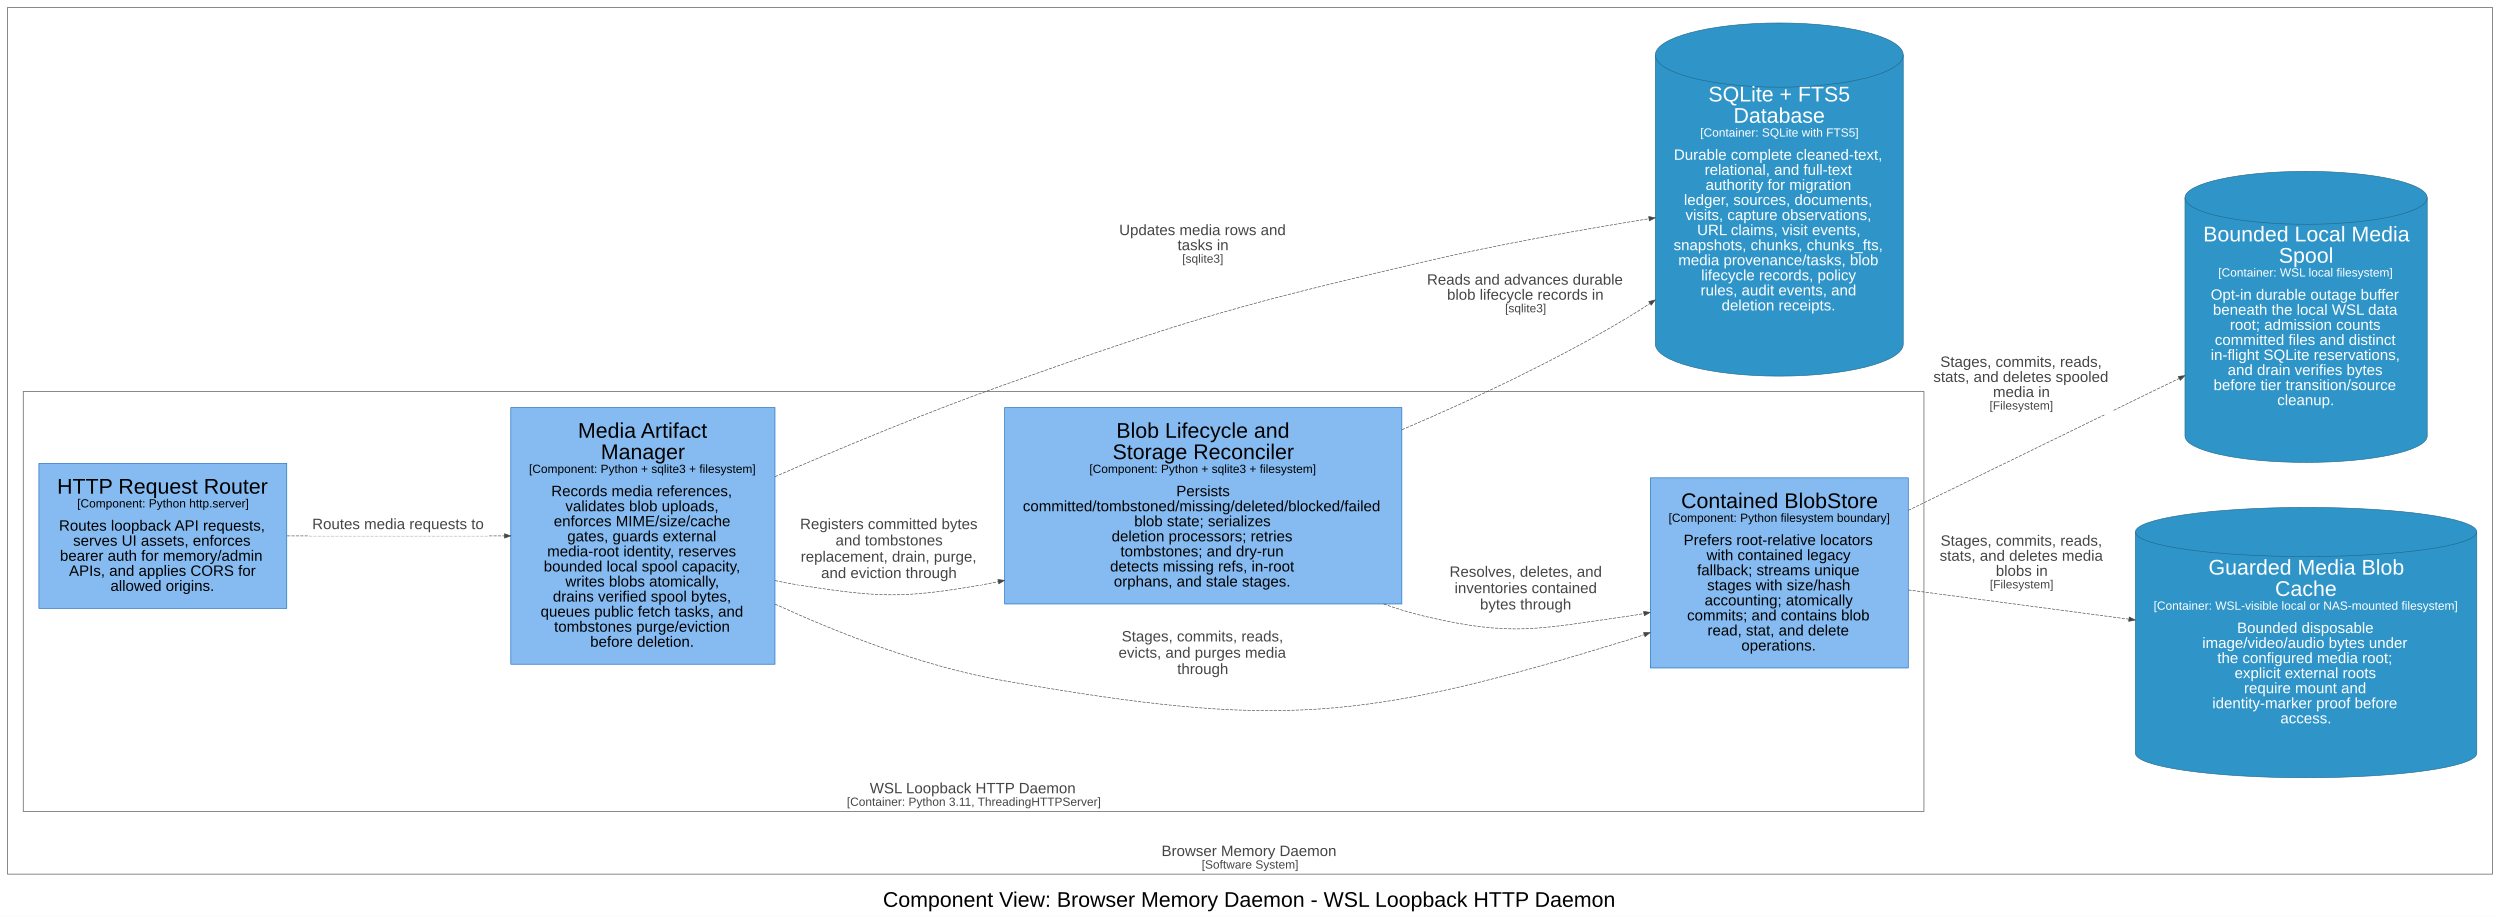
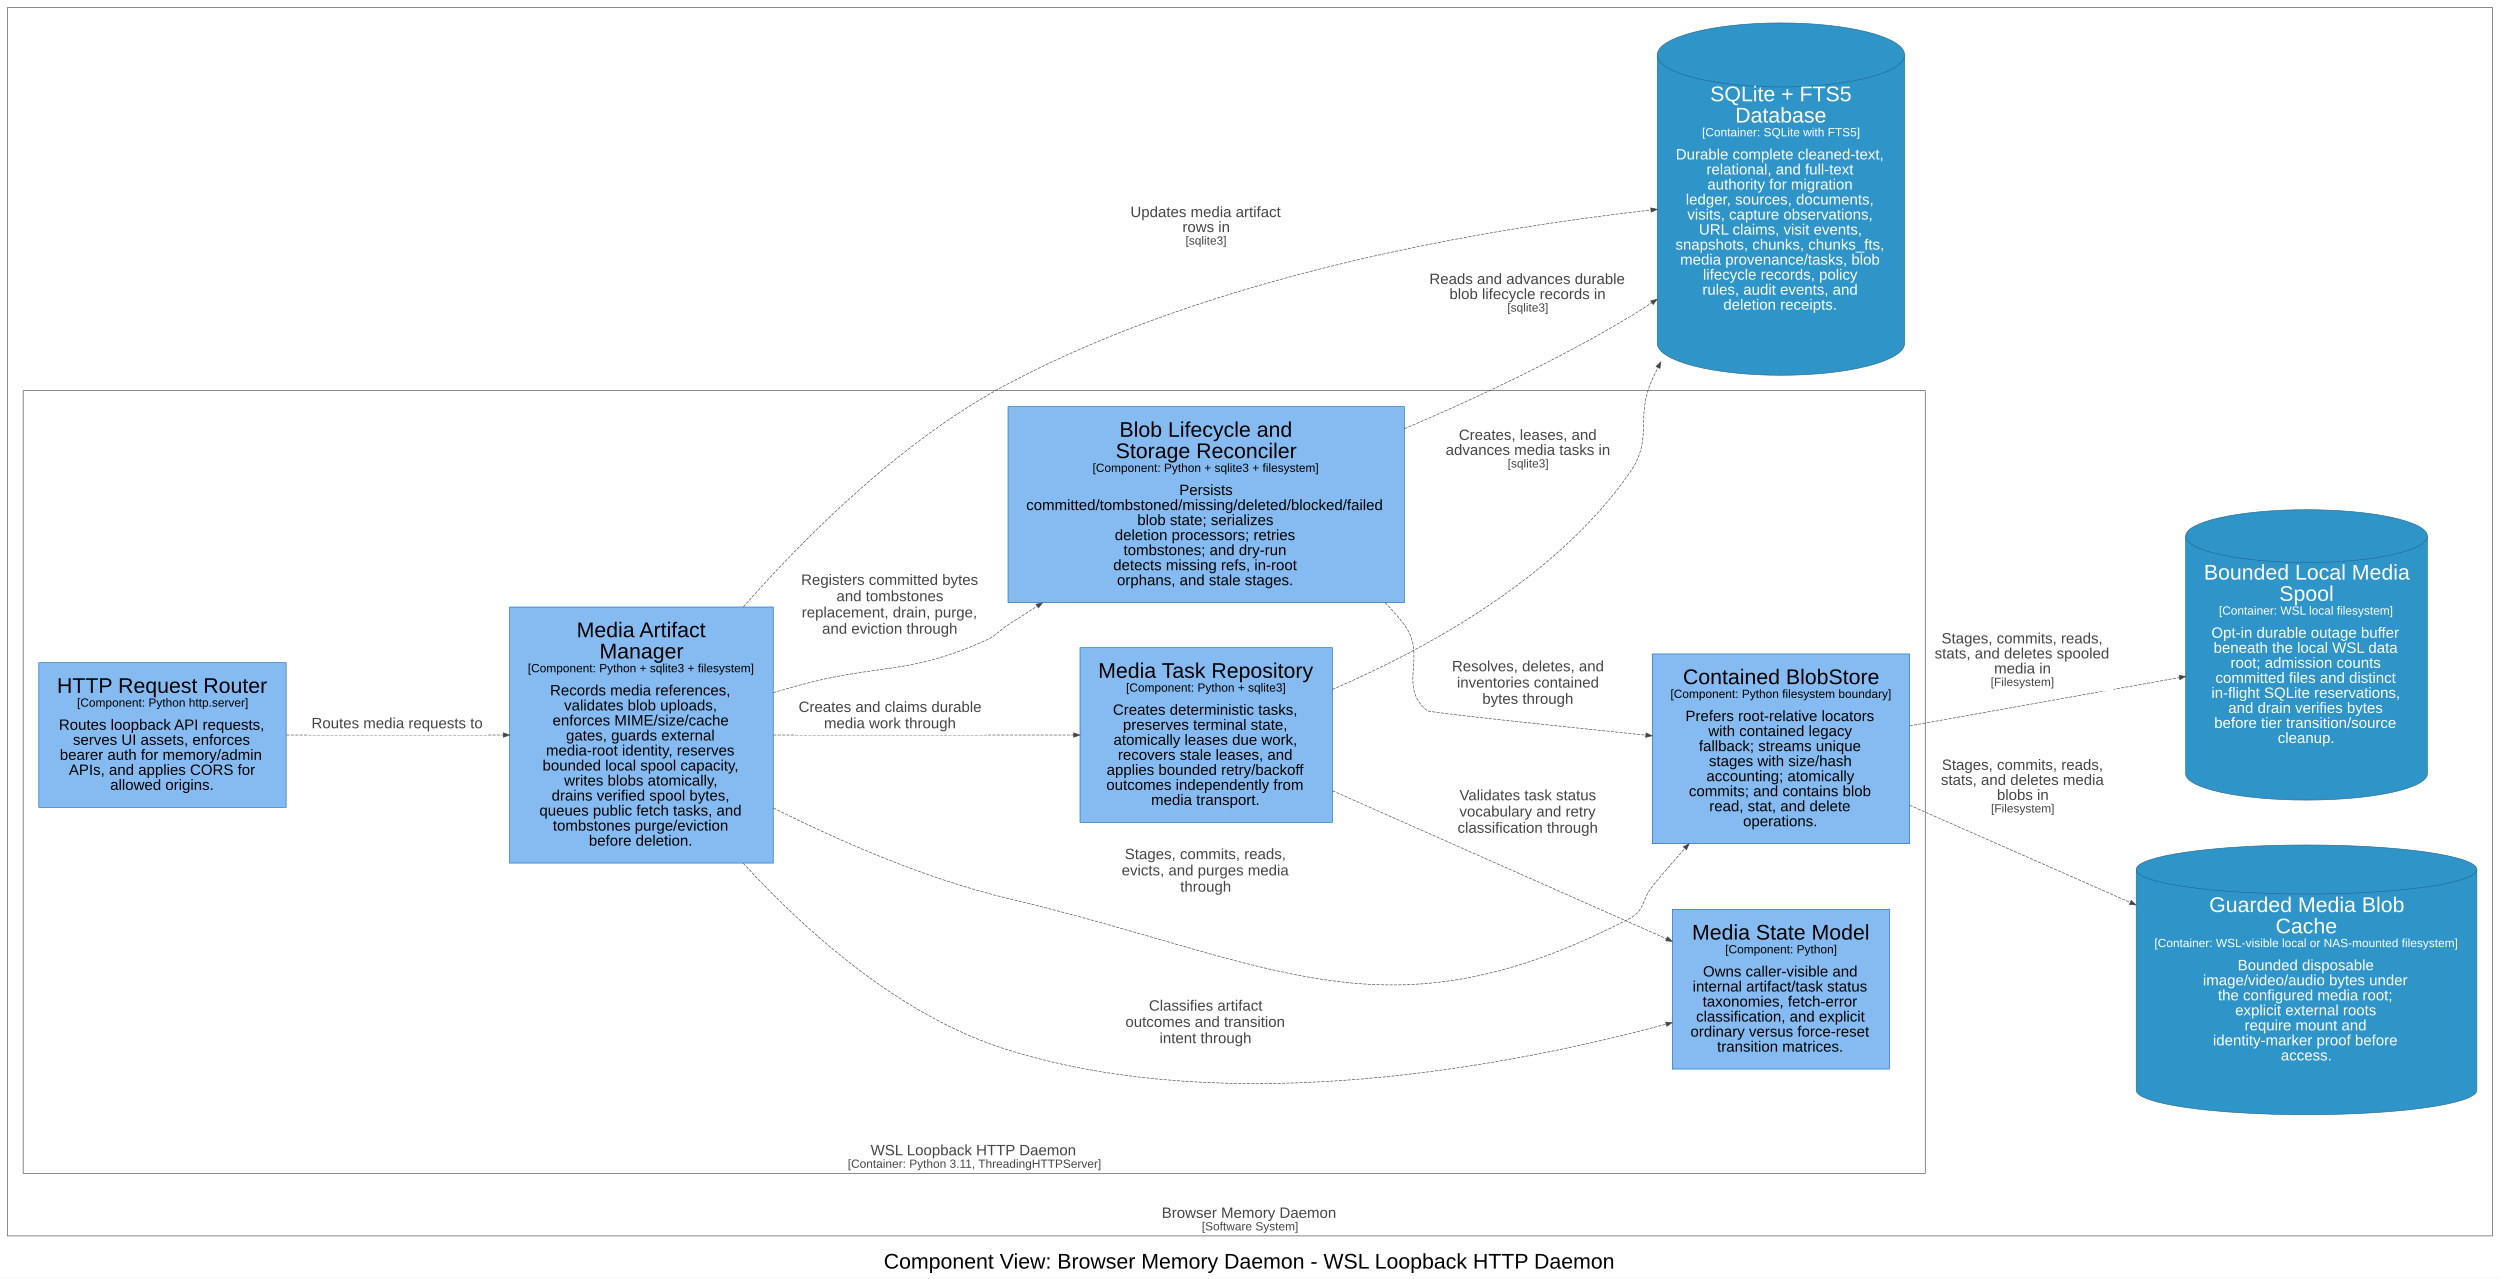
- <svg xmlns="http://www.w3.org/2000/svg" width="3984pt" height="1461pt" viewBox="0.00 0.00 3984.00 1461.00">
-   <g id="graph0" class="graph" transform="scale(1 1) rotate(0) translate(4 1457)">
-     <polygon fill="white" stroke="transparent" points="-4,4 -4,-1457 3980,-1457 3980,4 -4,4" />
-     <text text-anchor="start" x="1403" y="-11.8" font-family="Arial" font-size="34.00">Component View: Browser Memory Daemon - WSL Loopback HTTP Daemon</text>
+ <svg xmlns="http://www.w3.org/2000/svg" width="3993pt" height="2042pt" viewBox="0.00 0.00 3993.00 2042.00">
+   <g id="graph0" class="graph" transform="scale(1 1) rotate(0) translate(4 2038)">
+     <polygon fill="white" stroke="transparent" points="-4,4 -4,-2038 3989,-2038 3989,4 -4,4" />
+     <text text-anchor="start" x="1407.5" y="-11.8" font-family="Arial" font-size="34.00">Component View: Browser Memory Daemon - WSL Loopback HTTP Daemon</text>
    <g id="clust1" class="cluster">
-       <polygon fill="none" stroke="#444444" points="8,-64 8,-1445 3968,-1445 3968,-64 8,-64" />
-       <text text-anchor="start" x="1847" y="-92.8" font-family="Arial" font-size="24.00" fill="#444444">Browser Memory Daemon</text>
-       <text text-anchor="start" x="1911" y="-72.8" font-family="Arial" font-size="19.00" fill="#444444">[Software System]</text>
+       <polygon fill="none" stroke="#444444" points="8,-64 8,-2026 3977,-2026 3977,-64 8,-64" />
+       <text text-anchor="start" x="1851.5" y="-92.8" font-family="Arial" font-size="24.00" fill="#444444">Browser Memory Daemon</text>
+       <text text-anchor="start" x="1915.5" y="-72.8" font-family="Arial" font-size="19.00" fill="#444444">[Software System]</text>
    </g>
    <g id="clust2" class="cluster">
-       <polygon fill="none" stroke="#444444" points="33,-164 33,-833 3062,-833 3062,-164 33,-164" />
-       <text text-anchor="start" x="1382" y="-192.8" font-family="Arial" font-size="24.00" fill="#444444">WSL Loopback HTTP Daemon</text>
-       <text text-anchor="start" x="1345.5" y="-172.8" font-family="Arial" font-size="19.00" fill="#444444">[Container: Python 3.11, ThreadingHTTPServer]</text>
+       <polygon fill="none" stroke="#444444" points="33,-164 33,-1414 3071,-1414 3071,-164 33,-164" />
+       <text text-anchor="start" x="1386.5" y="-192.8" font-family="Arial" font-size="24.00" fill="#444444">WSL Loopback HTTP Daemon</text>
+       <text text-anchor="start" x="1350" y="-172.8" font-family="Arial" font-size="19.00" fill="#444444">[Container: Python 3.11, ThreadingHTTPServer]</text>
    </g>
    <g id="15" class="node">
-       <polygon fill="#85bbf0" stroke="#1168bd" points="453,-718.5 58,-718.5 58,-487.5 453,-487.5 453,-718.5" />
-       <text text-anchor="start" x="87" y="-670.3" font-family="Arial" font-size="34.00" fill="#000000">HTTP Request Router</text>
-       <text text-anchor="start" x="119" y="-648.3" font-family="Arial" font-size="19.00" fill="#000000">[Component: Python http.server]</text>
-       <text text-anchor="start" x="90" y="-611.3" font-family="Arial" font-size="24.00" fill="#000000">Routes loopback API requests,</text>
-       <text text-anchor="start" x="112.5" y="-587.3" font-family="Arial" font-size="24.00" fill="#000000">serves UI assets, enforces</text>
-       <text text-anchor="start" x="91.5" y="-563.3" font-family="Arial" font-size="24.00" fill="#000000">bearer auth for memory/admin</text>
-       <text text-anchor="start" x="106" y="-539.3" font-family="Arial" font-size="24.00" fill="#000000">APIs, and applies CORS for</text>
-       <text text-anchor="start" x="172" y="-515.3" font-family="Arial" font-size="24.00" fill="#000000">allowed origins.</text>
+       <polygon fill="#85bbf0" stroke="#1168bd" points="453,-979.5 58,-979.5 58,-748.5 453,-748.5 453,-979.5" />
+       <text text-anchor="start" x="87" y="-931.3" font-family="Arial" font-size="34.00" fill="#000000">HTTP Request Router</text>
+       <text text-anchor="start" x="119" y="-909.3" font-family="Arial" font-size="19.00" fill="#000000">[Component: Python http.server]</text>
+       <text text-anchor="start" x="90" y="-872.3" font-family="Arial" font-size="24.00" fill="#000000">Routes loopback API requests,</text>
+       <text text-anchor="start" x="112.5" y="-848.3" font-family="Arial" font-size="24.00" fill="#000000">serves UI assets, enforces</text>
+       <text text-anchor="start" x="91.5" y="-824.3" font-family="Arial" font-size="24.00" fill="#000000">bearer auth for memory/admin</text>
+       <text text-anchor="start" x="106" y="-800.3" font-family="Arial" font-size="24.00" fill="#000000">APIs, and applies CORS for</text>
+       <text text-anchor="start" x="172" y="-776.3" font-family="Arial" font-size="24.00" fill="#000000">allowed origins.</text>
    </g>
    <g id="21" class="node">
-       <polygon fill="#85bbf0" stroke="#1168bd" points="1231,-807.5 810,-807.5 810,-398.5 1231,-398.5 1231,-807.5" />
-       <text text-anchor="start" x="917" y="-759.3" font-family="Arial" font-size="34.00" fill="#000000">Media Artifact</text>
-       <text text-anchor="start" x="953.5" y="-725.3" font-family="Arial" font-size="34.00" fill="#000000">Manager</text>
-       <text text-anchor="start" x="839" y="-703.3" font-family="Arial" font-size="19.00" fill="#000000">[Component: Python + sqlite3 + filesystem]</text>
-       <text text-anchor="start" x="874.5" y="-666.3" font-family="Arial" font-size="24.00" fill="#000000">Records media references,</text>
-       <text text-anchor="start" x="897" y="-642.3" font-family="Arial" font-size="24.00" fill="#000000">validates blob uploads,</text>
-       <text text-anchor="start" x="878.5" y="-618.3" font-family="Arial" font-size="24.00" fill="#000000">enforces MIME/size/cache</text>
-       <text text-anchor="start" x="900" y="-594.3" font-family="Arial" font-size="24.00" fill="#000000">gates, guards external</text>
-       <text text-anchor="start" x="868" y="-570.3" font-family="Arial" font-size="24.00" fill="#000000">media-root identity, reserves</text>
-       <text text-anchor="start" x="862.5" y="-546.3" font-family="Arial" font-size="24.00" fill="#000000">bounded local spool capacity,</text>
-       <text text-anchor="start" x="897" y="-522.3" font-family="Arial" font-size="24.00" fill="#000000">writes blobs atomically,</text>
-       <text text-anchor="start" x="877" y="-498.3" font-family="Arial" font-size="24.00" fill="#000000">drains verified spool bytes,</text>
-       <text text-anchor="start" x="857.5" y="-474.3" font-family="Arial" font-size="24.00" fill="#000000">queues public fetch tasks, and</text>
-       <text text-anchor="start" x="879" y="-450.3" font-family="Arial" font-size="24.00" fill="#000000">tombstones purge/eviction</text>
-       <text text-anchor="start" x="936.5" y="-426.3" font-family="Arial" font-size="24.00" fill="#000000">before deletion.</text>
-     </g>
-     <g id="77" class="edge">
-       <path fill="none" stroke="#444444" stroke-dasharray="5,2" d="M453.49,-603C559.46,-603 690.46,-603 799.73,-603" />
-       <polygon fill="#444444" stroke="#444444" points="799.9,-606.5 809.9,-603 799.9,-599.5 799.9,-606.5" />
-       <polygon fill="white" stroke="transparent" points="489,-603 489,-637 774,-637 774,-603 489,-603" />
-       <text text-anchor="start" x="493.5" y="-613.8" font-family="Arial" font-size="24.00" fill="#444444">Routes media requests to</text>
+       <polygon fill="#85bbf0" stroke="#1168bd" points="1231,-1068.5 810,-1068.5 810,-659.5 1231,-659.5 1231,-1068.5" />
+       <text text-anchor="start" x="917" y="-1020.3" font-family="Arial" font-size="34.00" fill="#000000">Media Artifact</text>
+       <text text-anchor="start" x="953.5" y="-986.3" font-family="Arial" font-size="34.00" fill="#000000">Manager</text>
+       <text text-anchor="start" x="839" y="-964.3" font-family="Arial" font-size="19.00" fill="#000000">[Component: Python + sqlite3 + filesystem]</text>
+       <text text-anchor="start" x="874.5" y="-927.3" font-family="Arial" font-size="24.00" fill="#000000">Records media references,</text>
+       <text text-anchor="start" x="897" y="-903.3" font-family="Arial" font-size="24.00" fill="#000000">validates blob uploads,</text>
+       <text text-anchor="start" x="878.5" y="-879.3" font-family="Arial" font-size="24.00" fill="#000000">enforces MIME/size/cache</text>
+       <text text-anchor="start" x="900" y="-855.3" font-family="Arial" font-size="24.00" fill="#000000">gates, guards external</text>
+       <text text-anchor="start" x="868" y="-831.3" font-family="Arial" font-size="24.00" fill="#000000">media-root identity, reserves</text>
+       <text text-anchor="start" x="862.5" y="-807.3" font-family="Arial" font-size="24.00" fill="#000000">bounded local spool capacity,</text>
+       <text text-anchor="start" x="897" y="-783.3" font-family="Arial" font-size="24.00" fill="#000000">writes blobs atomically,</text>
+       <text text-anchor="start" x="877" y="-759.3" font-family="Arial" font-size="24.00" fill="#000000">drains verified spool bytes,</text>
+       <text text-anchor="start" x="857.5" y="-735.3" font-family="Arial" font-size="24.00" fill="#000000">queues public fetch tasks, and</text>
+       <text text-anchor="start" x="879" y="-711.3" font-family="Arial" font-size="24.00" fill="#000000">tombstones purge/eviction</text>
+       <text text-anchor="start" x="936.5" y="-687.3" font-family="Arial" font-size="24.00" fill="#000000">before deletion.</text>
+     </g>
+     <g id="82" class="edge">
+       <path fill="none" stroke="#444444" stroke-dasharray="5,2" d="M453.49,-864C559.46,-864 690.46,-864 799.73,-864" />
+       <polygon fill="#444444" stroke="#444444" points="799.9,-867.5 809.9,-864 799.9,-860.5 799.9,-867.5" />
+       <polygon fill="white" stroke="transparent" points="489,-864 489,-898 774,-898 774,-864 489,-864" />
+       <text text-anchor="start" x="493.5" y="-874.8" font-family="Arial" font-size="24.00" fill="#444444">Routes media requests to</text>
    </g>
    <g id="22" class="node">
-       <polygon fill="#85bbf0" stroke="#1168bd" points="3037,-695.5 2626,-695.5 2626,-392.5 3037,-392.5 3037,-695.5" />
-       <text text-anchor="start" x="2675" y="-647.3" font-family="Arial" font-size="34.00" fill="#000000">Contained BlobStore</text>
-       <text text-anchor="start" x="2655" y="-625.3" font-family="Arial" font-size="19.00" fill="#000000">[Component: Python filesystem boundary]</text>
-       <text text-anchor="start" x="2679" y="-588.3" font-family="Arial" font-size="24.00" fill="#000000">Prefers root-relative locators</text>
-       <text text-anchor="start" x="2715.5" y="-564.3" font-family="Arial" font-size="24.00" fill="#000000">with contained legacy</text>
-       <text text-anchor="start" x="2700.5" y="-540.3" font-family="Arial" font-size="24.00" fill="#000000">fallback; streams unique</text>
-       <text text-anchor="start" x="2716.5" y="-516.3" font-family="Arial" font-size="24.00" fill="#000000">stages with size/hash</text>
-       <text text-anchor="start" x="2712.5" y="-492.3" font-family="Arial" font-size="24.00" fill="#000000">accounting; atomically</text>
-       <text text-anchor="start" x="2684.5" y="-468.3" font-family="Arial" font-size="24.00" fill="#000000">commits; and contains blob</text>
-       <text text-anchor="start" x="2717" y="-444.3" font-family="Arial" font-size="24.00" fill="#000000">read, stat, and delete</text>
-       <text text-anchor="start" x="2771" y="-420.3" font-family="Arial" font-size="24.00" fill="#000000">operations.</text>
-     </g>
-     <g id="86" class="edge">
-       <path fill="none" stroke="#444444" stroke-dasharray="5,2" d="M1231.12,-494.29C1337.57,-445.53 1470.8,-394.06 1597,-372 2032.67,-295.85 2167.3,-306.88 2590,-437 2598.66,-439.67 2607.42,-442.56 2616.22,-445.63" />
-       <polygon fill="#444444" stroke="#444444" points="2615.18,-448.98 2625.77,-449.03 2617.52,-442.38 2615.18,-448.98" />
-       <polygon fill="white" stroke="transparent" points="1774.5,-372 1774.5,-458 2052.5,-458 2052.5,-372 1774.5,-372" />
-       <text text-anchor="start" x="1783.5" y="-434.8" font-family="Arial" font-size="24.00" fill="#444444">Stages, commits, reads,</text>
-       <text text-anchor="start" x="1778.5" y="-408.8" font-family="Arial" font-size="24.00" fill="#444444">evicts, and purges media</text>
-       <text text-anchor="start" x="1872" y="-382.8" font-family="Arial" font-size="24.00" fill="#444444">through</text>
+       <polygon fill="#85bbf0" stroke="#1168bd" points="3014,-585.5 2667,-585.5 2667,-330.5 3014,-330.5 3014,-585.5" />
+       <text text-anchor="start" x="2698.5" y="-537.3" font-family="Arial" font-size="34.00" fill="#000000">Media State Model</text>
+       <text text-anchor="start" x="2751.5" y="-515.3" font-family="Arial" font-size="19.00" fill="#000000">[Component: Python]</text>
+       <text text-anchor="start" x="2716" y="-478.3" font-family="Arial" font-size="24.00" fill="#000000">Owns caller-visible and</text>
+       <text text-anchor="start" x="2699.5" y="-454.3" font-family="Arial" font-size="24.00" fill="#000000">internal artifact/task status</text>
+       <text text-anchor="start" x="2715.5" y="-430.3" font-family="Arial" font-size="24.00" fill="#000000">taxonomies, fetch-error</text>
+       <text text-anchor="start" x="2705" y="-406.3" font-family="Arial" font-size="24.00" fill="#000000">classification, and explicit</text>
+       <text text-anchor="start" x="2696" y="-382.3" font-family="Arial" font-size="24.00" fill="#000000">ordinary versus force-reset</text>
+       <text text-anchor="start" x="2738.5" y="-358.3" font-family="Arial" font-size="24.00" fill="#000000">transition matrices.</text>
+     </g>
+     <g id="90" class="edge">
+       <path fill="none" stroke="#444444" stroke-dasharray="5,2" d="M1183.07,-659.2C1288.81,-544 1438.19,-413.11 1606,-361 1966.1,-249.18 2412.29,-336.31 2657.23,-402.13" />
+       <polygon fill="#444444" stroke="#444444" points="2656.37,-405.52 2666.93,-404.75 2658.19,-398.76 2656.37,-405.52" />
+       <polygon fill="white" stroke="transparent" points="1789.5,-361 1789.5,-447 2055.5,-447 2055.5,-361 1789.5,-361" />
+       <text text-anchor="start" x="1831" y="-423.8" font-family="Arial" font-size="24.00" fill="#444444">Classifies artifact</text>
+       <text text-anchor="start" x="1793.5" y="-397.8" font-family="Arial" font-size="24.00" fill="#444444">outcomes and transition</text>
+       <text text-anchor="start" x="1848" y="-371.8" font-family="Arial" font-size="24.00" fill="#444444">intent through</text>
    </g>
    <g id="23" class="node">
-       <polygon fill="#85bbf0" stroke="#1168bd" points="2230,-807.5 1597,-807.5 1597,-494.5 2230,-494.5 2230,-807.5" />
-       <text text-anchor="start" x="1775" y="-759.3" font-family="Arial" font-size="34.00" fill="#000000">Blob Lifecycle and</text>
-       <text text-anchor="start" x="1769" y="-725.3" font-family="Arial" font-size="34.00" fill="#000000">Storage Reconciler</text>
-       <text text-anchor="start" x="1732" y="-703.3" font-family="Arial" font-size="19.00" fill="#000000">[Component: Python + sqlite3 + filesystem]</text>
-       <text text-anchor="start" x="1870.5" y="-666.3" font-family="Arial" font-size="24.00" fill="#000000">Persists</text>
-       <text text-anchor="start" x="1626" y="-642.3" font-family="Arial" font-size="24.00" fill="#000000">committed/tombstoned/missing/deleted/blocked/failed</text>
-       <text text-anchor="start" x="1803.5" y="-618.3" font-family="Arial" font-size="24.00" fill="#000000">blob state; serializes</text>
-       <text text-anchor="start" x="1767.5" y="-594.3" font-family="Arial" font-size="24.00" fill="#000000">deletion processors; retries</text>
-       <text text-anchor="start" x="1781.5" y="-570.3" font-family="Arial" font-size="24.00" fill="#000000">tombstones; and dry-run</text>
-       <text text-anchor="start" x="1765" y="-546.3" font-family="Arial" font-size="24.00" fill="#000000">detects missing refs, in-root</text>
-       <text text-anchor="start" x="1771" y="-522.3" font-family="Arial" font-size="24.00" fill="#000000">orphans, and stale stages.</text>
-     </g>
-     <g id="87" class="edge">
-       <path fill="none" stroke="#444444" stroke-dasharray="5,2" d="M1231.08,-531.79C1243.15,-529.13 1255.18,-526.83 1267,-525 1396.12,-504.98 1432.26,-502.62 1561,-525 1569.58,-526.49 1578.24,-528.18 1586.93,-530.02" />
-       <polygon fill="#444444" stroke="#444444" points="1586.23,-533.46 1596.75,-532.18 1587.73,-526.62 1586.23,-533.46" />
-       <polygon fill="white" stroke="transparent" points="1267,-525 1267,-637 1561,-637 1561,-525 1267,-525" />
-       <text text-anchor="start" x="1271" y="-613.8" font-family="Arial" font-size="24.00" fill="#444444">Registers committed bytes</text>
-       <text text-anchor="start" x="1327.5" y="-587.8" font-family="Arial" font-size="24.00" fill="#444444">and tombstones</text>
-       <text text-anchor="start" x="1272" y="-561.8" font-family="Arial" font-size="24.00" fill="#444444">replacement, drain, purge,</text>
-       <text text-anchor="start" x="1304.5" y="-535.8" font-family="Arial" font-size="24.00" fill="#444444">and eviction through</text>
-     </g>
-     <g id="31" class="node">
-       <path fill="#2f95c8" stroke="#20688c" d="M3029,-1369.22C3029,-1397.44 2940.48,-1420.38 2831.5,-1420.38 2722.52,-1420.38 2634,-1397.44 2634,-1369.22 2634,-1369.22 2634,-908.78 2634,-908.78 2634,-880.56 2722.52,-857.62 2831.5,-857.62 2940.48,-857.62 3029,-880.56 3029,-908.78 3029,-908.78 3029,-1369.22 3029,-1369.22" />
-       <path fill="none" stroke="#20688c" d="M3029,-1369.22C3029,-1340.99 2940.48,-1318.06 2831.5,-1318.06 2722.52,-1318.06 2634,-1340.99 2634,-1369.22" />
-       <text text-anchor="start" x="2718.5" y="-1295.3" font-family="Arial" font-size="34.00" fill="#ffffff">SQLite + FTS5</text>
-       <text text-anchor="start" x="2758.5" y="-1261.3" font-family="Arial" font-size="34.00" fill="#ffffff">Database</text>
-       <text text-anchor="start" x="2705.5" y="-1239.3" font-family="Arial" font-size="19.00" fill="#ffffff">[Container: SQLite with FTS5]</text>
-       <text text-anchor="start" x="2663.5" y="-1202.3" font-family="Arial" font-size="24.00" fill="#ffffff">Durable complete cleaned-text,</text>
-       <text text-anchor="start" x="2712.5" y="-1178.3" font-family="Arial" font-size="24.00" fill="#ffffff">relational, and full-text</text>
-       <text text-anchor="start" x="2714" y="-1154.3" font-family="Arial" font-size="24.00" fill="#ffffff">authority for migration</text>
-       <text text-anchor="start" x="2679.5" y="-1130.3" font-family="Arial" font-size="24.00" fill="#ffffff">ledger, sources, documents,</text>
-       <text text-anchor="start" x="2682" y="-1106.3" font-family="Arial" font-size="24.00" fill="#ffffff">visits, capture observations,</text>
-       <text text-anchor="start" x="2700.5" y="-1082.3" font-family="Arial" font-size="24.00" fill="#ffffff">URL claims, visit events,</text>
-       <text text-anchor="start" x="2663" y="-1058.3" font-family="Arial" font-size="24.00" fill="#ffffff">snapshots, chunks, chunks_fts,</text>
-       <text text-anchor="start" x="2670.5" y="-1034.3" font-family="Arial" font-size="24.00" fill="#ffffff">media provenance/tasks, blob</text>
-       <text text-anchor="start" x="2707" y="-1010.3" font-family="Arial" font-size="24.00" fill="#ffffff">lifecycle records, policy</text>
-       <text text-anchor="start" x="2706" y="-986.3" font-family="Arial" font-size="24.00" fill="#ffffff">rules, audit events, and</text>
-       <text text-anchor="start" x="2739.5" y="-962.3" font-family="Arial" font-size="24.00" fill="#ffffff">deletion receipts.</text>
-     </g>
-     <g id="85" class="edge">
-       <path fill="none" stroke="#444444" stroke-dasharray="5,2" d="M1231.12,-697.41C1339.26,-744.42 1473.98,-800.37 1597,-844 1889.01,-947.56 1964.28,-969.58 2266,-1040 2383.57,-1067.44 2516.5,-1091.11 2623.83,-1108.42" />
-       <polygon fill="#444444" stroke="#444444" points="2623.37,-1111.89 2633.8,-1110.02 2624.48,-1104.98 2623.37,-1111.89" />
-       <polygon fill="white" stroke="transparent" points="1775.5,-1030 1775.5,-1105 2051.5,-1105 2051.5,-1030 1775.5,-1030" />
-       <text text-anchor="start" x="1779.5" y="-1082.3" font-family="Arial" font-size="24.00" fill="#444444">Updates media rows and</text>
-       <text text-anchor="start" x="1872.5" y="-1058.3" font-family="Arial" font-size="24.00" fill="#444444">tasks in</text>
-       <text text-anchor="start" x="1880" y="-1038.3" font-family="Arial" font-size="19.00" fill="#444444">[sqlite3]</text>
+       <polygon fill="#85bbf0" stroke="#1168bd" points="2124,-1003.5 1721,-1003.5 1721,-724.5 2124,-724.5 2124,-1003.5" />
+       <text text-anchor="start" x="1750" y="-955.3" font-family="Arial" font-size="34.00" fill="#000000">Media Task Repository</text>
+       <text text-anchor="start" x="1794.5" y="-933.3" font-family="Arial" font-size="19.00" fill="#000000">[Component: Python + sqlite3]</text>
+       <text text-anchor="start" x="1773.5" y="-896.3" font-family="Arial" font-size="24.00" fill="#000000">Creates deterministic tasks,</text>
+       <text text-anchor="start" x="1789.5" y="-872.3" font-family="Arial" font-size="24.00" fill="#000000">preserves terminal state,</text>
+       <text text-anchor="start" x="1774.5" y="-848.3" font-family="Arial" font-size="24.00" fill="#000000">atomically leases due work,</text>
+       <text text-anchor="start" x="1781.5" y="-824.3" font-family="Arial" font-size="24.00" fill="#000000">recovers stale leases, and</text>
+       <text text-anchor="start" x="1763.5" y="-800.3" font-family="Arial" font-size="24.00" fill="#000000">applies bounded retry/backoff</text>
+       <text text-anchor="start" x="1763" y="-776.3" font-family="Arial" font-size="24.00" fill="#000000">outcomes independently from</text>
+       <text text-anchor="start" x="1834.5" y="-752.3" font-family="Arial" font-size="24.00" fill="#000000">media transport.</text>
+     </g>
+     <g id="91" class="edge">
+       <path fill="none" stroke="#444444" stroke-dasharray="5,2" d="M1231.09,-864C1375.27,-864 1566.05,-864 1710.52,-864" />
+       <polygon fill="#444444" stroke="#444444" points="1710.84,-867.5 1720.84,-864 1710.84,-860.5 1710.84,-867.5" />
+       <polygon fill="white" stroke="transparent" points="1267,-864 1267,-924 1570,-924 1570,-864 1267,-864" />
+       <text text-anchor="start" x="1271.5" y="-900.8" font-family="Arial" font-size="24.00" fill="#444444">Creates and claims durable</text>
+       <text text-anchor="start" x="1312" y="-874.8" font-family="Arial" font-size="24.00" fill="#444444">media work through</text>
+     </g>
+     <g id="24" class="node">
+       <polygon fill="#85bbf0" stroke="#1168bd" points="3046,-993.5 2635,-993.5 2635,-690.5 3046,-690.5 3046,-993.5" />
+       <text text-anchor="start" x="2684" y="-945.3" font-family="Arial" font-size="34.00" fill="#000000">Contained BlobStore</text>
+       <text text-anchor="start" x="2664" y="-923.3" font-family="Arial" font-size="19.00" fill="#000000">[Component: Python filesystem boundary]</text>
+       <text text-anchor="start" x="2688" y="-886.3" font-family="Arial" font-size="24.00" fill="#000000">Prefers root-relative locators</text>
+       <text text-anchor="start" x="2724.5" y="-862.3" font-family="Arial" font-size="24.00" fill="#000000">with contained legacy</text>
+       <text text-anchor="start" x="2709.5" y="-838.3" font-family="Arial" font-size="24.00" fill="#000000">fallback; streams unique</text>
+       <text text-anchor="start" x="2725.5" y="-814.3" font-family="Arial" font-size="24.00" fill="#000000">stages with size/hash</text>
+       <text text-anchor="start" x="2721.5" y="-790.3" font-family="Arial" font-size="24.00" fill="#000000">accounting; atomically</text>
+       <text text-anchor="start" x="2693.5" y="-766.3" font-family="Arial" font-size="24.00" fill="#000000">commits; and contains blob</text>
+       <text text-anchor="start" x="2726" y="-742.3" font-family="Arial" font-size="24.00" fill="#000000">read, stat, and delete</text>
+       <text text-anchor="start" x="2780" y="-718.3" font-family="Arial" font-size="24.00" fill="#000000">operations.</text>
+     </g>
+     <g id="95" class="edge">
+       <path fill="none" stroke="#444444" stroke-dasharray="5,2" d="M1231.27,-747.45C1339.73,-693.19 1476.27,-633.91 1606,-603 2035.54,-500.67 2206.94,-367.85 2599,-571 2623.63,-583.76 2617.52,-600.46 2635,-622 2651.32,-642.11 2669,-662.69 2686.9,-682.81" />
+       <polygon fill="#444444" stroke="#444444" points="2684.5,-685.37 2693.77,-690.49 2689.72,-680.71 2684.5,-685.37" />
+       <polygon fill="white" stroke="transparent" points="1783.5,-603 1783.5,-689 2061.5,-689 2061.5,-603 1783.5,-603" />
+       <text text-anchor="start" x="1792.5" y="-665.8" font-family="Arial" font-size="24.00" fill="#444444">Stages, commits, reads,</text>
+       <text text-anchor="start" x="1787.5" y="-639.8" font-family="Arial" font-size="24.00" fill="#444444">evicts, and purges media</text>
+       <text text-anchor="start" x="1881" y="-613.8" font-family="Arial" font-size="24.00" fill="#444444">through</text>
+     </g>
+     <g id="25" class="node">
+       <polygon fill="#85bbf0" stroke="#1168bd" points="2239,-1388.5 1606,-1388.5 1606,-1075.5 2239,-1075.5 2239,-1388.5" />
+       <text text-anchor="start" x="1784" y="-1340.3" font-family="Arial" font-size="34.00" fill="#000000">Blob Lifecycle and</text>
+       <text text-anchor="start" x="1778" y="-1306.3" font-family="Arial" font-size="34.00" fill="#000000">Storage Reconciler</text>
+       <text text-anchor="start" x="1741" y="-1284.3" font-family="Arial" font-size="19.00" fill="#000000">[Component: Python + sqlite3 + filesystem]</text>
+       <text text-anchor="start" x="1879.5" y="-1247.3" font-family="Arial" font-size="24.00" fill="#000000">Persists</text>
+       <text text-anchor="start" x="1635" y="-1223.3" font-family="Arial" font-size="24.00" fill="#000000">committed/tombstoned/missing/deleted/blocked/failed</text>
+       <text text-anchor="start" x="1812.5" y="-1199.3" font-family="Arial" font-size="24.00" fill="#000000">blob state; serializes</text>
+       <text text-anchor="start" x="1776.5" y="-1175.3" font-family="Arial" font-size="24.00" fill="#000000">deletion processors; retries</text>
+       <text text-anchor="start" x="1790.5" y="-1151.3" font-family="Arial" font-size="24.00" fill="#000000">tombstones; and dry-run</text>
+       <text text-anchor="start" x="1774" y="-1127.3" font-family="Arial" font-size="24.00" fill="#000000">detects missing refs, in-root</text>
+       <text text-anchor="start" x="1780" y="-1103.3" font-family="Arial" font-size="24.00" fill="#000000">orphans, and stale stages.</text>
+     </g>
+     <g id="96" class="edge">
+       <path fill="none" stroke="#444444" stroke-dasharray="5,2" d="M1231.13,-931.69C1243.24,-935.26 1255.26,-938.73 1267,-942 1400.43,-979.22 1443.62,-958.3 1570,-1015 1587.77,-1022.97 1589.67,-1029.38 1606,-1040 1621.08,-1049.81 1636.64,-1059.78 1652.4,-1069.75" />
+       <polygon fill="#444444" stroke="#444444" points="1650.85,-1072.91 1661.17,-1075.28 1654.59,-1066.99 1650.85,-1072.91" />
+       <polygon fill="white" stroke="transparent" points="1271.5,-1015 1271.5,-1127 1565.5,-1127 1565.5,-1015 1271.5,-1015" />
+       <text text-anchor="start" x="1275.5" y="-1103.8" font-family="Arial" font-size="24.00" fill="#444444">Registers committed bytes</text>
+       <text text-anchor="start" x="1332" y="-1077.8" font-family="Arial" font-size="24.00" fill="#444444">and tombstones</text>
+       <text text-anchor="start" x="1276.5" y="-1051.8" font-family="Arial" font-size="24.00" fill="#444444">replacement, drain, purge,</text>
+       <text text-anchor="start" x="1309" y="-1025.8" font-family="Arial" font-size="24.00" fill="#444444">and eviction through</text>
    </g>
    <g id="33" class="node">
-       <path fill="#2f95c8" stroke="#20688c" d="M3943,-609.22C3943,-630.82 3821.09,-648.38 3671,-648.38 3520.91,-648.38 3399,-630.82 3399,-609.22 3399,-609.22 3399,-256.78 3399,-256.78 3399,-235.18 3520.91,-217.62 3671,-217.62 3821.09,-217.62 3943,-235.18 3943,-256.78 3943,-256.78 3943,-609.22 3943,-609.22" />
-       <path fill="none" stroke="#20688c" d="M3943,-609.22C3943,-587.61 3821.09,-570.06 3671,-570.06 3520.91,-570.06 3399,-587.61 3399,-609.22" />
-       <text text-anchor="start" x="3515.5" y="-541.3" font-family="Arial" font-size="34.00" fill="#ffffff">Guarded Media Blob</text>
-       <text text-anchor="start" x="3621.5" y="-507.3" font-family="Arial" font-size="34.00" fill="#ffffff">Cache</text>
-       <text text-anchor="start" x="3428" y="-485.3" font-family="Arial" font-size="19.00" fill="#ffffff">[Container: WSL-visible local or NAS-mounted filesystem]</text>
-       <text text-anchor="start" x="3561" y="-448.3" font-family="Arial" font-size="24.00" fill="#ffffff">Bounded disposable</text>
-       <text text-anchor="start" x="3505.5" y="-424.3" font-family="Arial" font-size="24.00" fill="#ffffff">image/video/audio bytes under</text>
-       <text text-anchor="start" x="3529.5" y="-400.3" font-family="Arial" font-size="24.00" fill="#ffffff">the configured media root;</text>
-       <text text-anchor="start" x="3557" y="-376.3" font-family="Arial" font-size="24.00" fill="#ffffff">explicit external roots</text>
-       <text text-anchor="start" x="3572" y="-352.3" font-family="Arial" font-size="24.00" fill="#ffffff">require mount and</text>
-       <text text-anchor="start" x="3521.5" y="-328.3" font-family="Arial" font-size="24.00" fill="#ffffff">identity-marker proof before</text>
-       <text text-anchor="start" x="3630" y="-304.3" font-family="Arial" font-size="24.00" fill="#ffffff">access.</text>
-     </g>
-     <g id="95" class="edge">
-       <path fill="none" stroke="#444444" stroke-dasharray="5,2" d="M3037.11,-516.88C3142.86,-502.87 3273.54,-485.55 3388.64,-470.29" />
-       <polygon fill="#444444" stroke="#444444" points="3389.21,-473.75 3398.67,-468.96 3388.29,-466.81 3389.21,-473.75" />
-       <polygon fill="white" stroke="transparent" points="3082.5,-511 3082.5,-610 3353.5,-610 3353.5,-511 3082.5,-511" />
-       <text text-anchor="start" x="3088.5" y="-587.3" font-family="Arial" font-size="24.00" fill="#444444">Stages, commits, reads,</text>
-       <text text-anchor="start" x="3087" y="-563.3" font-family="Arial" font-size="24.00" fill="#444444">stats, and deletes media</text>
-       <text text-anchor="start" x="3176.5" y="-539.3" font-family="Arial" font-size="24.00" fill="#444444">blobs in</text>
-       <text text-anchor="start" x="3167" y="-519.3" font-family="Arial" font-size="19.00" fill="#444444">[Filesystem]</text>
-     </g>
-     <g id="34" class="node">
-       <path fill="#2f95c8" stroke="#20688c" d="M3864,-1141.72C3864,-1164.98 3777.49,-1183.88 3671,-1183.88 3564.51,-1183.88 3478,-1164.98 3478,-1141.72 3478,-1141.72 3478,-762.28 3478,-762.28 3478,-739.02 3564.51,-720.12 3671,-720.12 3777.49,-720.12 3864,-739.02 3864,-762.28 3864,-762.28 3864,-1141.72 3864,-1141.72" />
-       <path fill="none" stroke="#20688c" d="M3864,-1141.72C3864,-1118.45 3777.49,-1099.56 3671,-1099.56 3564.51,-1099.56 3478,-1118.45 3478,-1141.72" />
-       <text text-anchor="start" x="3507" y="-1072.3" font-family="Arial" font-size="34.00" fill="#ffffff">Bounded Local Media</text>
-       <text text-anchor="start" x="3627.5" y="-1038.3" font-family="Arial" font-size="34.00" fill="#ffffff">Spool</text>
-       <text text-anchor="start" x="3531" y="-1016.3" font-family="Arial" font-size="19.00" fill="#ffffff">[Container: WSL local filesystem]</text>
-       <text text-anchor="start" x="3519" y="-979.3" font-family="Arial" font-size="24.00" fill="#ffffff">Opt-in durable outage buffer</text>
-       <text text-anchor="start" x="3522.5" y="-955.3" font-family="Arial" font-size="24.00" fill="#ffffff">beneath the local WSL data</text>
-       <text text-anchor="start" x="3549.5" y="-931.3" font-family="Arial" font-size="24.00" fill="#ffffff">root; admission counts</text>
-       <text text-anchor="start" x="3525.5" y="-907.3" font-family="Arial" font-size="24.00" fill="#ffffff">committed files and distinct</text>
-       <text text-anchor="start" x="3519" y="-883.3" font-family="Arial" font-size="24.00" fill="#ffffff">in-flight SQLite reservations,</text>
-       <text text-anchor="start" x="3546" y="-859.3" font-family="Arial" font-size="24.00" fill="#ffffff">and drain verifies bytes</text>
-       <text text-anchor="start" x="3523.5" y="-835.3" font-family="Arial" font-size="24.00" fill="#ffffff">before tier transition/source</text>
-       <text text-anchor="start" x="3625" y="-811.3" font-family="Arial" font-size="24.00" fill="#ffffff">cleanup.</text>
-     </g>
-     <g id="96" class="edge">
-       <path fill="none" stroke="#444444" stroke-dasharray="5,2" d="M3037.11,-643.68C3168.34,-707.61 3337.95,-790.24 3468.56,-853.86" />
-       <polygon fill="#444444" stroke="#444444" points="3467.37,-857.18 3477.89,-858.41 3470.43,-850.88 3467.37,-857.18" />
-       <polygon fill="white" stroke="transparent" points="3073,-796 3073,-895 3363,-895 3363,-796 3073,-796" />
-       <text text-anchor="start" x="3088" y="-872.3" font-family="Arial" font-size="24.00" fill="#444444">Stages, commits, reads,</text>
-       <text text-anchor="start" x="3077" y="-848.3" font-family="Arial" font-size="24.00" fill="#444444">stats, and deletes spooled</text>
-       <text text-anchor="start" x="3172" y="-824.3" font-family="Arial" font-size="24.00" fill="#444444">media in</text>
-       <text text-anchor="start" x="3166.5" y="-804.3" font-family="Arial" font-size="19.00" fill="#444444">[Filesystem]</text>
+       <path fill="#2f95c8" stroke="#20688c" d="M3038,-1950.22C3038,-1978.44 2949.48,-2001.38 2840.5,-2001.38 2731.52,-2001.38 2643,-1978.44 2643,-1950.22 2643,-1950.22 2643,-1489.78 2643,-1489.78 2643,-1461.56 2731.52,-1438.62 2840.5,-1438.62 2949.48,-1438.62 3038,-1461.56 3038,-1489.78 3038,-1489.78 3038,-1950.22 3038,-1950.22" />
+       <path fill="none" stroke="#20688c" d="M3038,-1950.22C3038,-1921.99 2949.48,-1899.06 2840.5,-1899.06 2731.52,-1899.06 2643,-1921.99 2643,-1950.22" />
+       <text text-anchor="start" x="2727.5" y="-1876.3" font-family="Arial" font-size="34.00" fill="#ffffff">SQLite + FTS5</text>
+       <text text-anchor="start" x="2767.5" y="-1842.3" font-family="Arial" font-size="34.00" fill="#ffffff">Database</text>
+       <text text-anchor="start" x="2714.5" y="-1820.3" font-family="Arial" font-size="19.00" fill="#ffffff">[Container: SQLite with FTS5]</text>
+       <text text-anchor="start" x="2672.5" y="-1783.3" font-family="Arial" font-size="24.00" fill="#ffffff">Durable complete cleaned-text,</text>
+       <text text-anchor="start" x="2721.5" y="-1759.3" font-family="Arial" font-size="24.00" fill="#ffffff">relational, and full-text</text>
+       <text text-anchor="start" x="2723" y="-1735.3" font-family="Arial" font-size="24.00" fill="#ffffff">authority for migration</text>
+       <text text-anchor="start" x="2688.5" y="-1711.3" font-family="Arial" font-size="24.00" fill="#ffffff">ledger, sources, documents,</text>
+       <text text-anchor="start" x="2691" y="-1687.3" font-family="Arial" font-size="24.00" fill="#ffffff">visits, capture observations,</text>
+       <text text-anchor="start" x="2709.5" y="-1663.3" font-family="Arial" font-size="24.00" fill="#ffffff">URL claims, visit events,</text>
+       <text text-anchor="start" x="2672" y="-1639.3" font-family="Arial" font-size="24.00" fill="#ffffff">snapshots, chunks, chunks_fts,</text>
+       <text text-anchor="start" x="2679.5" y="-1615.3" font-family="Arial" font-size="24.00" fill="#ffffff">media provenance/tasks, blob</text>
+       <text text-anchor="start" x="2716" y="-1591.3" font-family="Arial" font-size="24.00" fill="#ffffff">lifecycle records, policy</text>
+       <text text-anchor="start" x="2715" y="-1567.3" font-family="Arial" font-size="24.00" fill="#ffffff">rules, audit events, and</text>
+       <text text-anchor="start" x="2748.5" y="-1543.3" font-family="Arial" font-size="24.00" fill="#ffffff">deletion receipts.</text>
+     </g>
+     <g id="92" class="edge">
+       <path fill="none" stroke="#444444" stroke-dasharray="5,2" d="M1183.4,-1068.74C1290.57,-1190.46 1441.36,-1337.67 1606,-1425 1939.04,-1601.65 2378.34,-1673.97 2632.8,-1702.49" />
+       <polygon fill="#444444" stroke="#444444" points="2632.58,-1705.98 2642.9,-1703.61 2633.35,-1699.03 2632.58,-1705.98" />
+       <polygon fill="white" stroke="transparent" points="1797,-1639 1797,-1714 2048,-1714 2048,-1639 1797,-1639" />
+       <text text-anchor="start" x="1801.5" y="-1691.3" font-family="Arial" font-size="24.00" fill="#444444">Updates media artifact</text>
+       <text text-anchor="start" x="1884.5" y="-1667.3" font-family="Arial" font-size="24.00" fill="#444444">rows in</text>
+       <text text-anchor="start" x="1889.5" y="-1647.3" font-family="Arial" font-size="19.00" fill="#444444">[sqlite3]</text>
    </g>
    <g id="93" class="edge">
-       <path fill="none" stroke="#444444" stroke-dasharray="5,2" d="M2201.09,-494.46C2222.64,-486.75 2244.41,-480.1 2266,-475 2406.14,-441.88 2447.4,-454.95 2590,-475 2598.52,-476.2 2607.15,-477.62 2615.84,-479.23" />
-       <polygon fill="#444444" stroke="#444444" points="2615.19,-482.67 2625.67,-481.13 2616.51,-475.8 2615.19,-482.67" />
-       <polygon fill="white" stroke="transparent" points="2301.5,-475 2301.5,-561 2554.5,-561 2554.5,-475 2301.5,-475" />
-       <text text-anchor="start" x="2306" y="-537.8" font-family="Arial" font-size="24.00" fill="#444444">Resolves, deletes, and</text>
-       <text text-anchor="start" x="2314" y="-511.8" font-family="Arial" font-size="24.00" fill="#444444">inventories contained</text>
-       <text text-anchor="start" x="2354.5" y="-485.8" font-family="Arial" font-size="24.00" fill="#444444">bytes through</text>
-     </g>
-     <g id="92" class="edge">
-       <path fill="none" stroke="#444444" stroke-dasharray="5,2" d="M2230.22,-772.21C2346.48,-821.71 2477.24,-883.3 2590,-951 2601.7,-958.02 2613.48,-965.54 2625.2,-973.37" />
-       <polygon fill="#444444" stroke="#444444" points="2623.48,-976.43 2633.73,-979.13 2627.4,-970.63 2623.48,-976.43" />
-       <polygon fill="white" stroke="transparent" points="2266,-951 2266,-1026 2590,-1026 2590,-951 2266,-951" />
-       <text text-anchor="start" x="2270" y="-1003.3" font-family="Arial" font-size="24.00" fill="#444444">Reads and advances durable</text>
-       <text text-anchor="start" x="2302" y="-979.3" font-family="Arial" font-size="24.00" fill="#444444">blob lifecycle records in</text>
-       <text text-anchor="start" x="2394.5" y="-959.3" font-family="Arial" font-size="19.00" fill="#444444">[sqlite3]</text>
+       <path fill="none" stroke="#444444" stroke-dasharray="5,2" d="M2124.24,-775.03C2283.23,-704.56 2503.44,-606.95 2657.37,-538.72" />
+       <polygon fill="#444444" stroke="#444444" points="2659.23,-541.73 2666.95,-534.48 2656.39,-535.33 2659.23,-541.73" />
+       <polygon fill="white" stroke="transparent" points="2320,-697 2320,-783 2554,-783 2554,-697 2320,-697" />
+       <text text-anchor="start" x="2327" y="-759.8" font-family="Arial" font-size="24.00" fill="#444444">Validates task status</text>
+       <text text-anchor="start" x="2327" y="-733.8" font-family="Arial" font-size="24.00" fill="#444444">vocabulary and retry</text>
+       <text text-anchor="start" x="2324" y="-707.8" font-family="Arial" font-size="24.00" fill="#444444">classification through</text>
+     </g>
+     <g id="94" class="edge">
+       <path fill="none" stroke="#444444" stroke-dasharray="5,2" d="M2124.05,-936.75C2278.07,-1003.15 2483.37,-1116.52 2599,-1283 2637.86,-1338.96 2606.77,-1370 2635,-1432 2637.86,-1438.28 2640.86,-1444.57 2643.99,-1450.84" />
+       <polygon fill="#444444" stroke="#444444" points="2641.01,-1452.7 2648.66,-1460.03 2647.25,-1449.53 2641.01,-1452.7" />
+       <polygon fill="white" stroke="transparent" points="2300.5,-1283 2300.5,-1358 2573.5,-1358 2573.5,-1283 2300.5,-1283" />
+       <text text-anchor="start" x="2326" y="-1335.3" font-family="Arial" font-size="24.00" fill="#444444">Creates, leases, and</text>
+       <text text-anchor="start" x="2305" y="-1311.3" font-family="Arial" font-size="24.00" fill="#444444">advances media tasks in</text>
+       <text text-anchor="start" x="2404" y="-1291.3" font-family="Arial" font-size="19.00" fill="#444444">[sqlite3]</text>
+     </g>
+     <g id="35" class="node">
+       <path fill="#2f95c8" stroke="#20688c" d="M3952,-649.22C3952,-670.82 3830.09,-688.38 3680,-688.38 3529.91,-688.38 3408,-670.82 3408,-649.22 3408,-649.22 3408,-296.78 3408,-296.78 3408,-275.18 3529.91,-257.62 3680,-257.62 3830.09,-257.62 3952,-275.18 3952,-296.78 3952,-296.78 3952,-649.22 3952,-649.22" />
+       <path fill="none" stroke="#20688c" d="M3952,-649.22C3952,-627.61 3830.09,-610.06 3680,-610.06 3529.91,-610.06 3408,-627.61 3408,-649.22" />
+       <text text-anchor="start" x="3524.5" y="-581.3" font-family="Arial" font-size="34.00" fill="#ffffff">Guarded Media Blob</text>
+       <text text-anchor="start" x="3630.5" y="-547.3" font-family="Arial" font-size="34.00" fill="#ffffff">Cache</text>
+       <text text-anchor="start" x="3437" y="-525.3" font-family="Arial" font-size="19.00" fill="#ffffff">[Container: WSL-visible local or NAS-mounted filesystem]</text>
+       <text text-anchor="start" x="3570" y="-488.3" font-family="Arial" font-size="24.00" fill="#ffffff">Bounded disposable</text>
+       <text text-anchor="start" x="3514.5" y="-464.3" font-family="Arial" font-size="24.00" fill="#ffffff">image/video/audio bytes under</text>
+       <text text-anchor="start" x="3538.5" y="-440.3" font-family="Arial" font-size="24.00" fill="#ffffff">the configured media root;</text>
+       <text text-anchor="start" x="3566" y="-416.3" font-family="Arial" font-size="24.00" fill="#ffffff">explicit external roots</text>
+       <text text-anchor="start" x="3581" y="-392.3" font-family="Arial" font-size="24.00" fill="#ffffff">require mount and</text>
+       <text text-anchor="start" x="3530.5" y="-368.3" font-family="Arial" font-size="24.00" fill="#ffffff">identity-marker proof before</text>
+       <text text-anchor="start" x="3639" y="-344.3" font-family="Arial" font-size="24.00" fill="#ffffff">access.</text>
+     </g>
+     <g id="104" class="edge">
+       <path fill="none" stroke="#444444" stroke-dasharray="5,2" d="M3046.11,-751.85C3152.07,-705.16 3283.06,-647.45 3398.34,-596.66" />
+       <polygon fill="#444444" stroke="#444444" points="3399.93,-599.78 3407.67,-592.55 3397.11,-593.38 3399.93,-599.78" />
+       <polygon fill="white" stroke="transparent" points="3091.5,-732 3091.5,-831 3362.5,-831 3362.5,-732 3091.5,-732" />
+       <text text-anchor="start" x="3097.5" y="-808.3" font-family="Arial" font-size="24.00" fill="#444444">Stages, commits, reads,</text>
+       <text text-anchor="start" x="3096" y="-784.3" font-family="Arial" font-size="24.00" fill="#444444">stats, and deletes media</text>
+       <text text-anchor="start" x="3185.5" y="-760.3" font-family="Arial" font-size="24.00" fill="#444444">blobs in</text>
+       <text text-anchor="start" x="3176" y="-740.3" font-family="Arial" font-size="19.00" fill="#444444">[Filesystem]</text>
+     </g>
+     <g id="36" class="node">
+       <path fill="#2f95c8" stroke="#20688c" d="M3873,-1181.72C3873,-1204.98 3786.49,-1223.88 3680,-1223.88 3573.51,-1223.88 3487,-1204.98 3487,-1181.72 3487,-1181.72 3487,-802.28 3487,-802.28 3487,-779.02 3573.51,-760.12 3680,-760.12 3786.49,-760.12 3873,-779.02 3873,-802.28 3873,-802.28 3873,-1181.72 3873,-1181.72" />
+       <path fill="none" stroke="#20688c" d="M3873,-1181.72C3873,-1158.45 3786.49,-1139.56 3680,-1139.56 3573.51,-1139.56 3487,-1158.45 3487,-1181.72" />
+       <text text-anchor="start" x="3516" y="-1112.3" font-family="Arial" font-size="34.00" fill="#ffffff">Bounded Local Media</text>
+       <text text-anchor="start" x="3636.5" y="-1078.3" font-family="Arial" font-size="34.00" fill="#ffffff">Spool</text>
+       <text text-anchor="start" x="3540" y="-1056.3" font-family="Arial" font-size="19.00" fill="#ffffff">[Container: WSL local filesystem]</text>
+       <text text-anchor="start" x="3528" y="-1019.3" font-family="Arial" font-size="24.00" fill="#ffffff">Opt-in durable outage buffer</text>
+       <text text-anchor="start" x="3531.5" y="-995.3" font-family="Arial" font-size="24.00" fill="#ffffff">beneath the local WSL data</text>
+       <text text-anchor="start" x="3558.5" y="-971.3" font-family="Arial" font-size="24.00" fill="#ffffff">root; admission counts</text>
+       <text text-anchor="start" x="3534.5" y="-947.3" font-family="Arial" font-size="24.00" fill="#ffffff">committed files and distinct</text>
+       <text text-anchor="start" x="3528" y="-923.3" font-family="Arial" font-size="24.00" fill="#ffffff">in-flight SQLite reservations,</text>
+       <text text-anchor="start" x="3555" y="-899.3" font-family="Arial" font-size="24.00" fill="#ffffff">and drain verifies bytes</text>
+       <text text-anchor="start" x="3532.5" y="-875.3" font-family="Arial" font-size="24.00" fill="#ffffff">before tier transition/source</text>
+       <text text-anchor="start" x="3634" y="-851.3" font-family="Arial" font-size="24.00" fill="#ffffff">cleanup.</text>
+     </g>
+     <g id="105" class="edge">
+       <path fill="none" stroke="#444444" stroke-dasharray="5,2" d="M3046.11,-878.65C3177.07,-902.1 3346.27,-932.41 3476.77,-955.78" />
+       <polygon fill="#444444" stroke="#444444" points="3476.43,-959.27 3486.89,-957.59 3477.66,-952.38 3476.43,-959.27" />
+       <polygon fill="white" stroke="transparent" points="3082,-934 3082,-1033 3372,-1033 3372,-934 3082,-934" />
+       <text text-anchor="start" x="3097" y="-1010.3" font-family="Arial" font-size="24.00" fill="#444444">Stages, commits, reads,</text>
+       <text text-anchor="start" x="3086" y="-986.3" font-family="Arial" font-size="24.00" fill="#444444">stats, and deletes spooled</text>
+       <text text-anchor="start" x="3181" y="-962.3" font-family="Arial" font-size="24.00" fill="#444444">media in</text>
+       <text text-anchor="start" x="3175.5" y="-942.3" font-family="Arial" font-size="19.00" fill="#444444">[Filesystem]</text>
+     </g>
+     <g id="102" class="edge">
+       <path fill="none" stroke="#444444" stroke-dasharray="5,2" d="M2208.2,-1075.49C2219.34,-1064.29 2229.71,-1052.47 2239,-1040 2276.62,-989.52 2227.29,-944.07 2275,-903 2278.45,-900.03 2466.28,-880.14 2624.32,-863.86" />
+       <polygon fill="#444444" stroke="#444444" points="2625.09,-867.3 2634.68,-862.8 2624.38,-860.34 2625.09,-867.3" />
+       <polygon fill="white" stroke="transparent" points="2310.5,-903 2310.5,-989 2563.5,-989 2563.5,-903 2310.5,-903" />
+       <text text-anchor="start" x="2315" y="-965.8" font-family="Arial" font-size="24.00" fill="#444444">Resolves, deletes, and</text>
+       <text text-anchor="start" x="2323" y="-939.8" font-family="Arial" font-size="24.00" fill="#444444">inventories contained</text>
+       <text text-anchor="start" x="2363.5" y="-913.8" font-family="Arial" font-size="24.00" fill="#444444">bytes through</text>
+     </g>
+     <g id="101" class="edge">
+       <path fill="none" stroke="#444444" stroke-dasharray="5,2" d="M2239.22,-1353.21C2355.48,-1402.71 2486.24,-1464.3 2599,-1532 2610.7,-1539.02 2622.48,-1546.54 2634.2,-1554.37" />
+       <polygon fill="#444444" stroke="#444444" points="2632.48,-1557.43 2642.73,-1560.13 2636.4,-1551.63 2632.48,-1557.43" />
+       <polygon fill="white" stroke="transparent" points="2275,-1532 2275,-1607 2599,-1607 2599,-1532 2275,-1532" />
+       <text text-anchor="start" x="2279" y="-1584.3" font-family="Arial" font-size="24.00" fill="#444444">Reads and advances durable</text>
+       <text text-anchor="start" x="2311" y="-1560.3" font-family="Arial" font-size="24.00" fill="#444444">blob lifecycle records in</text>
+       <text text-anchor="start" x="2403.5" y="-1540.3" font-family="Arial" font-size="19.00" fill="#444444">[sqlite3]</text>
    </g>
  </g>
</svg>
